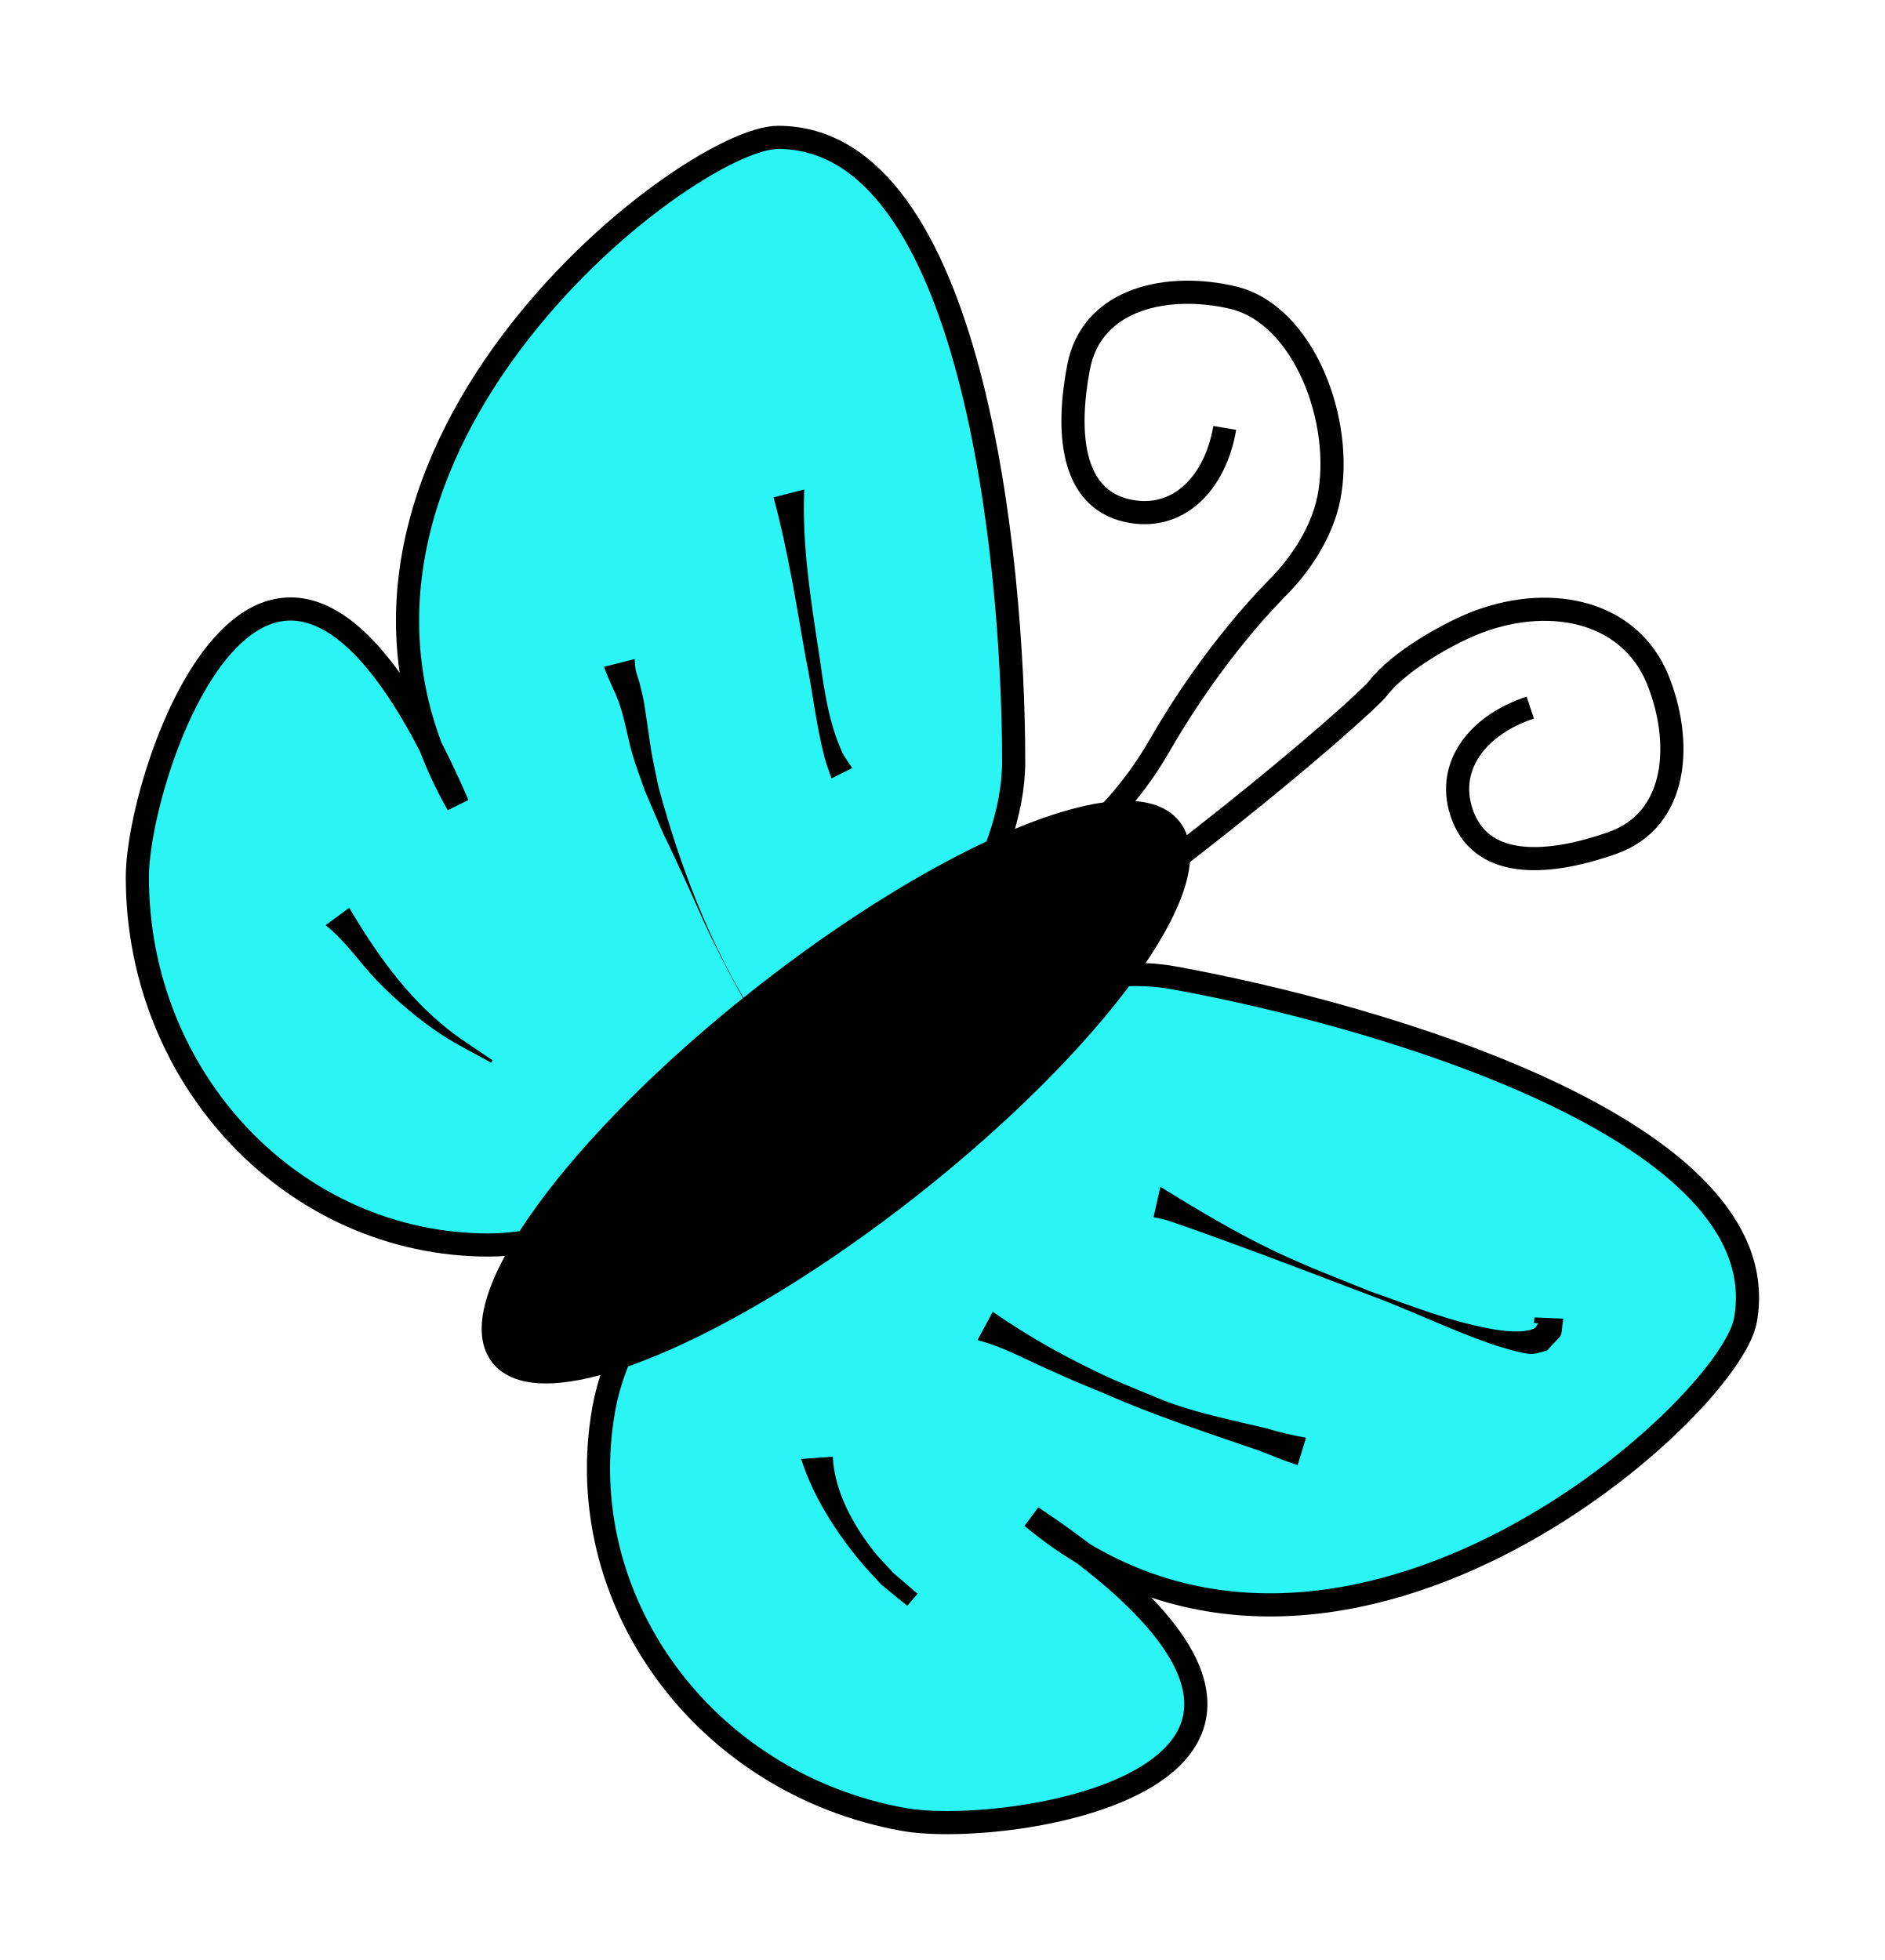
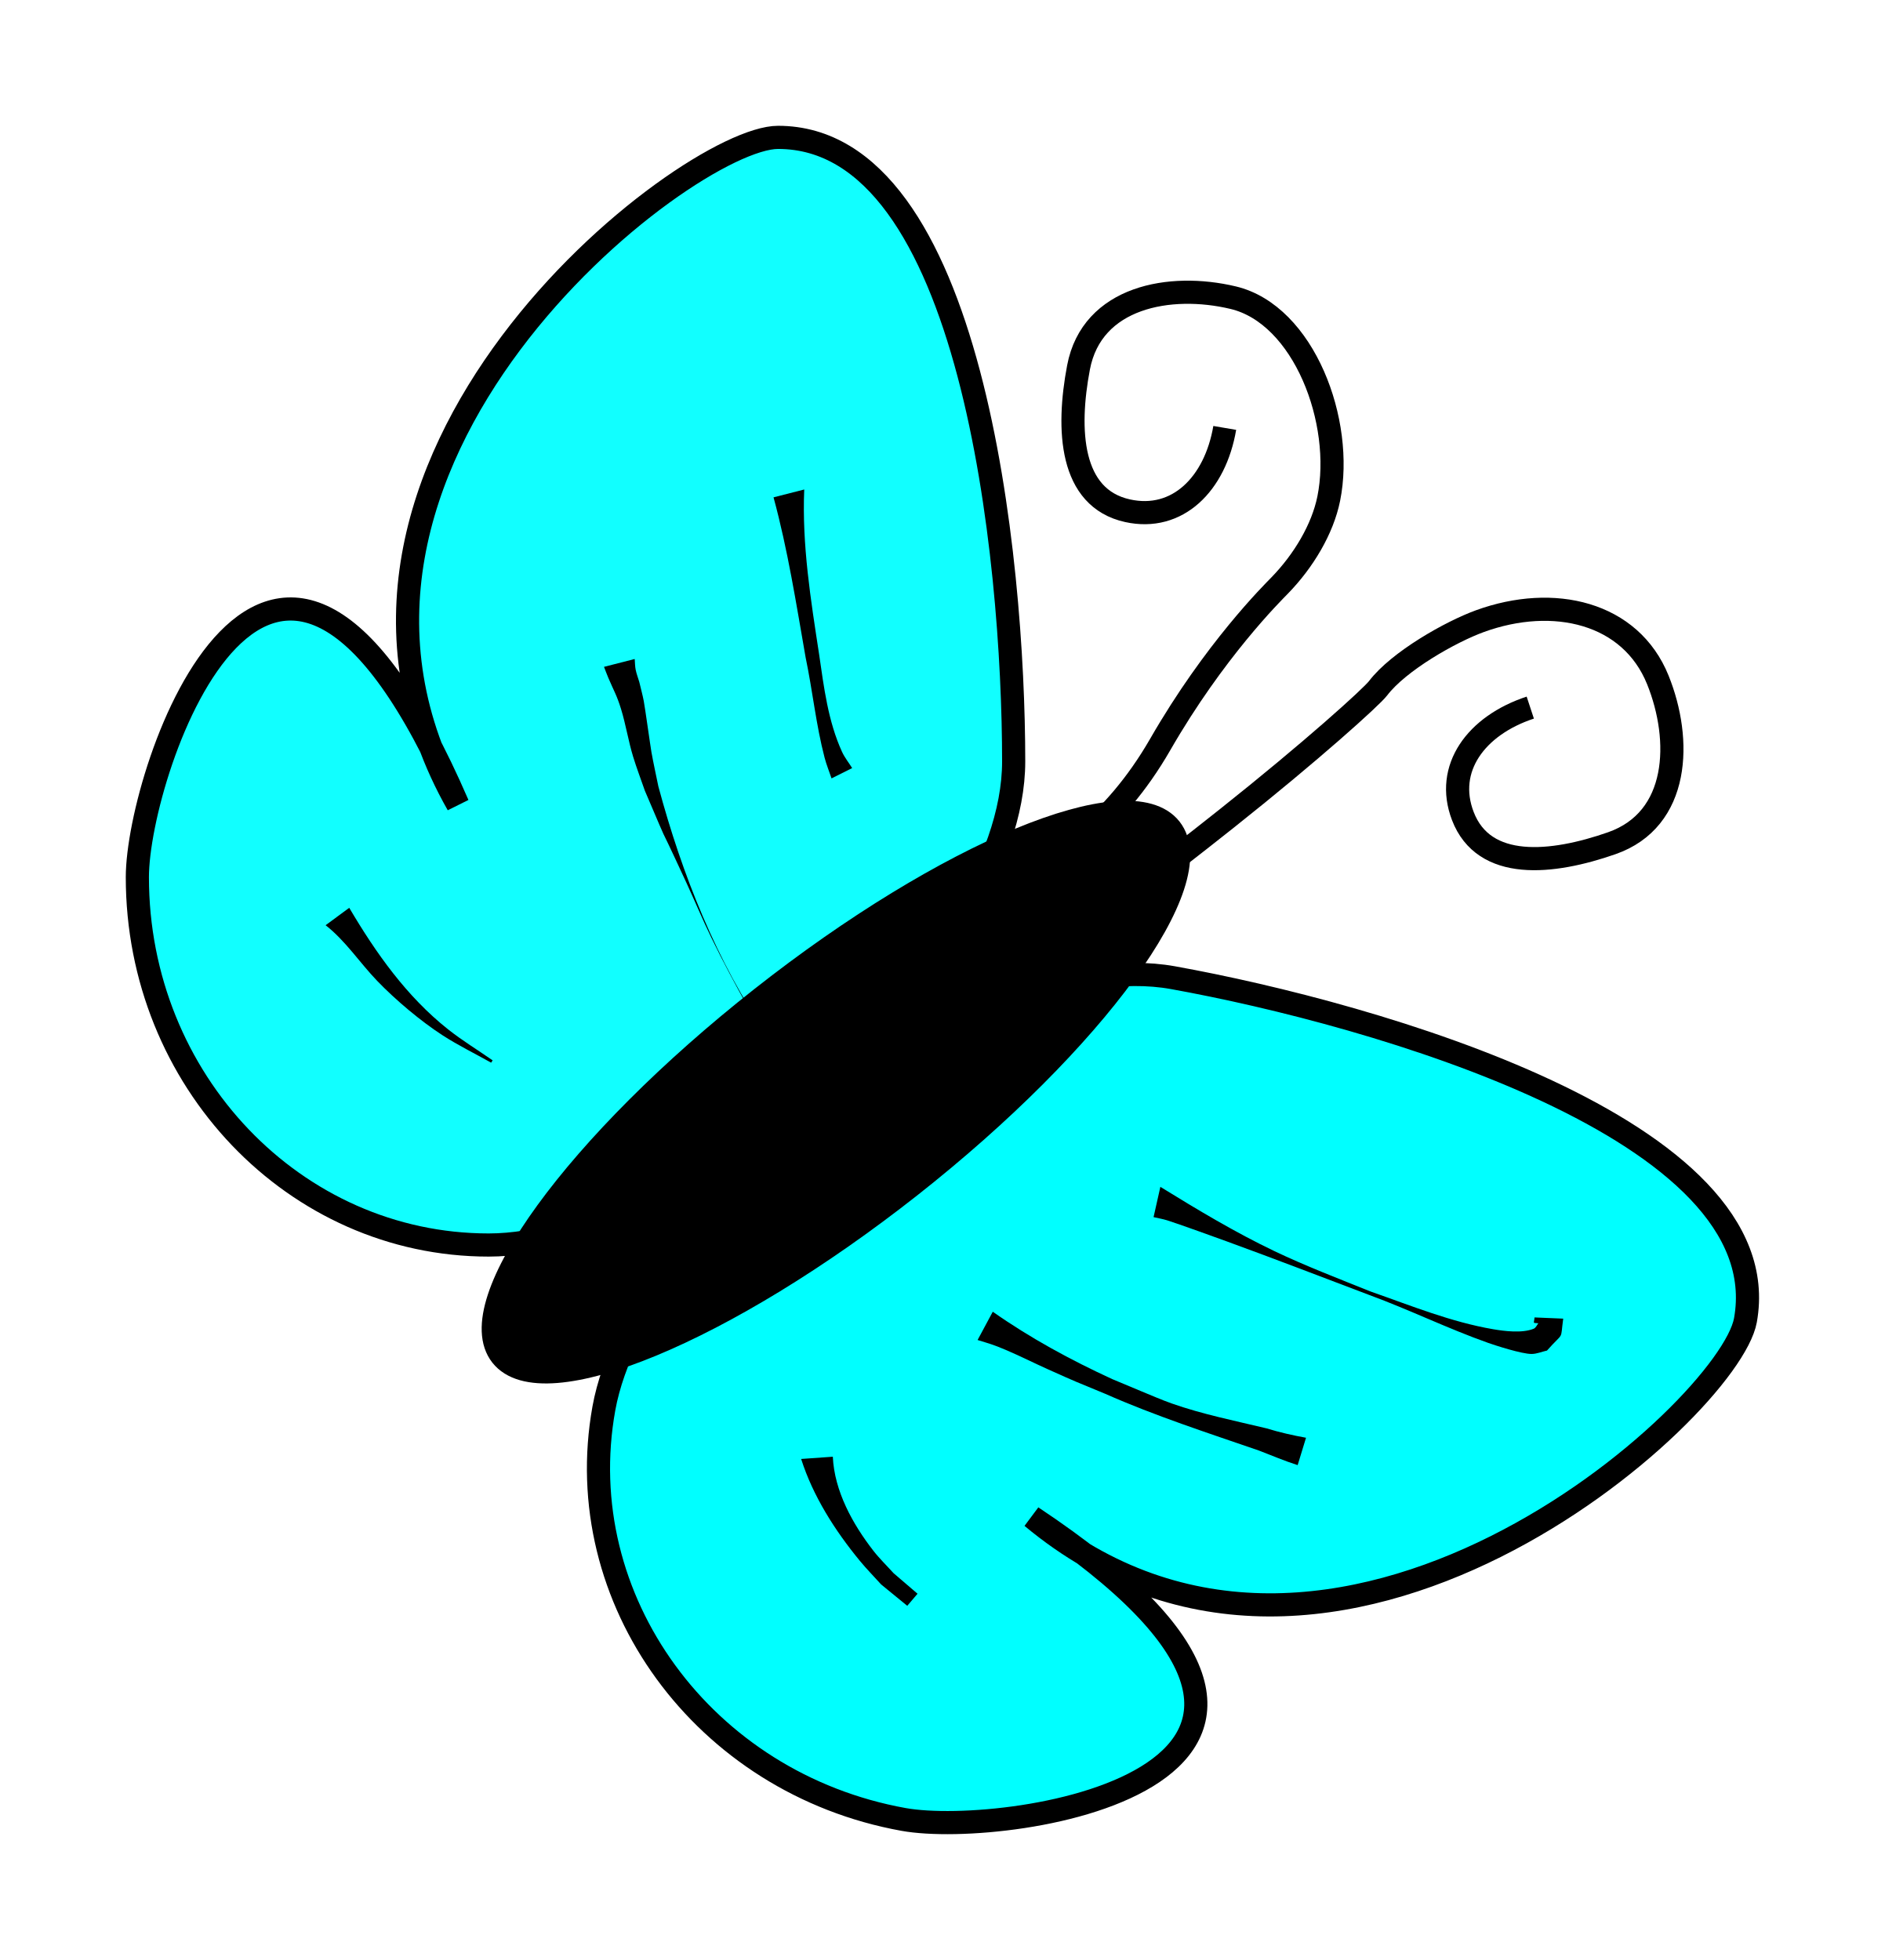
<svg xmlns="http://www.w3.org/2000/svg" width="74.923" height="77.923" id="svg10560" version="1.1">
  <defs id="defs10562">
    </defs>
  <g id="layer1" transform="translate(1.766945,-126.3767)">
    <g id="layer1-54" transform="translate(239.835,239.3412)">
      <g transform="matrix(0.6817788,0.7315584,-0.7315584,0.6817788,280.4318,-146.5237)" id="g3199" />
      <g transform="translate(-227.1429,-28.57143)" id="g3464">
        <g id="layer1-0" transform="matrix(0.06725509,0,0,0.06725509,-12.94947,-73.82934)">
-           <g id="g12641" transform="matrix(1.710208,0,0,1.710208,-1391.839,-1820.725)">
-             <path style="fill:#2af4f4;fill-opacity:1;fill-rule:evenodd;stroke:#000000;stroke-width:8;stroke-linecap:round;stroke-linejoin:miter;stroke-miterlimit:4;stroke-opacity:1;stroke-dashoffset:0" d="m 1151.044,1235.976 c 0,70.219 -114.365,167.143 -181.429,167.143 -67.063,0 -121.429,-56.924 -121.429,-127.143 0,-37.07 46.58,-173.292 110.753,-25.103 -66.956,-117.925 79.017,-230.611 110.676,-230.611 67.063,0 81.429,145.495 81.429,215.714 z" id="path10711" />
-             <path id="path11224" d="m 1206.093,1310.713 c -69.105,-12.458 -184.781,82.898 -196.679,148.898 -11.898,65.999 34.478,129.601 103.583,142.059 36.482,6.577 178.807,-15.097 44.354,-104.542 104.176,86.815 240.971,-36.85 246.588,-68.007 11.898,-65.999 -128.741,-105.949 -197.846,-118.407 z" style="fill:#2af4f4;fill-opacity:1;fill-rule:evenodd;stroke:#000000;stroke-width:8;stroke-linecap:round;stroke-linejoin:miter;stroke-miterlimit:4;stroke-opacity:1;stroke-dashoffset:0" />
-             <path style="fill:#000000;fill-opacity:1;fill-rule:evenodd;stroke:#000000;stroke-width:8;stroke-linecap:round;stroke-linejoin:miter;stroke-miterlimit:4;stroke-opacity:1;stroke-dasharray:none;stroke-dashoffset:0" id="path11226" d="m 497.143,556.648 c 0,22.88 -65.878,41.429 -147.143,41.429 -81.265,0 -147.143,-18.548 -147.143,-41.429 0,-22.88 65.878,-41.429 147.143,-41.429 81.265,0 147.143,18.548 147.143,41.429 z" transform="matrix(0.785624,-0.6187042,0.6187042,0.785624,470.2467,1129.493)" />
-             <path style="fill:none;stroke:#000000;stroke-width:8;stroke-linecap:butt;stroke-linejoin:miter;stroke-miterlimit:4;stroke-opacity:1;stroke-dasharray:none" d="m 1223.991,1120.689 c -3.317,19.436 -16.358,32.421 -33.596,28.624 -19.915,-4.387 -21.024,-28.013 -16.941,-49.527 4.642,-24.458 31.638,-29.32 53.443,-24.116 24.473,5.84 38.399,42.915 33.036,69.462 -2.136,10.573 -8.711,21.537 -16.922,29.985 -2.621,2.696 -22.569,22.411 -41.322,54.993 -32.071,55.723 -83.225,55.272 -86.329,56.586" id="path11230" />
-             <path style="fill:none;stroke:#000000;stroke-width:8;stroke-linecap:butt;stroke-linejoin:miter;stroke-miterlimit:4;stroke-opacity:1;stroke-dasharray:none" d="m 1329.582,1217.361 c -18.727,6.169 -29.63,20.995 -23.313,37.477 7.298,19.042 30.827,16.628 51.495,9.392 23.497,-8.225 24.293,-35.644 15.906,-56.434 -9.413,-23.333 -36.024,-29.574 -61.478,-20.325 -10.138,3.684 -28.084,13.836 -35.218,23.21 -2.277,2.992 -22.848,21.609 -52.282,44.996 -50.337,39.996 -56.431,41.018 -57.269,44.282" id="path11230-8" />
-             <path style="fill:#000000;fill-opacity:1;fill-rule:evenodd;stroke:none" id="path11506" d="m 1201.74,1383.015 c 12.838,7.914 25.832,15.724 39.457,22.232 10.616,5.071 22.362,9.584 33.259,13.962 13.875,4.855 27.72,10.52 42.298,13.016 3.719,0.637 10.01,1.478 14.012,-0.173 0.763,-0.315 1.074,-1.253 1.611,-1.88 -2.093,-0.253 -1.523,0.316 -1.322,-2.023 0,0 9.914,0.418 9.914,0.418 l 0,0 c -1.096,7.977 0.477,4.164 -5.609,11.031 -1.779,0.392 -3.515,1.169 -5.337,1.177 -3.416,0.014 -12.624,-2.989 -14.967,-3.817 -13.933,-4.925 -27.245,-11.474 -41.114,-16.565 -16.398,-6.202 -32.749,-12.52 -49.223,-18.516 -2.128,-0.775 -17.111,-6.216 -20.67,-7.304 -1.526,-0.467 -3.107,-0.729 -4.66,-1.094 0,0 2.35,-10.463 2.35,-10.463 z" />
-             <path style="fill:#000000;fill-opacity:1;fill-rule:evenodd;stroke:none" id="path11508" d="m 1143.819,1426.176 c 12.929,9.088 26.927,16.688 41.267,23.283 3.376,1.412 6.741,2.849 10.127,4.235 3.481,1.425 6.927,2.949 10.475,4.199 10.61,3.739 21.821,5.977 32.745,8.598 4.481,1.378 9.039,2.411 13.645,3.247 0,0 -2.893,9.457 -2.893,9.457 l 0,0 c -4.554,-1.452 -8.907,-3.312 -13.369,-5.029 -17.854,-6.155 -35.856,-11.981 -53.155,-19.628 -11.292,-4.679 -8.958,-3.615 -19.766,-8.459 -4.898,-2.195 -9.692,-4.622 -14.63,-6.725 -4.293,-1.829 -5.64,-2.153 -9.694,-3.403 0,0 5.247,-9.775 5.247,-9.775 z" />
-             <path style="fill:#000000;fill-opacity:1;fill-rule:evenodd;stroke:none" id="path11510" d="m 1088.54,1476.293 c 0.531,11.861 6.868,23.313 14.025,32.513 2.133,2.742 4.65,5.164 6.975,7.746 2.759,2.367 5.518,4.734 8.277,7.102 0,0 -3.55,4.173 -3.55,4.173 l 0,0 c -3.005,-2.458 -6.011,-4.916 -9.016,-7.374 -2.465,-2.734 -5.057,-5.359 -7.395,-8.203 -8.556,-10.408 -16.157,-22.297 -20.261,-35.182 0,0 10.946,-0.775 10.946,-0.775 z" />
-             <path style="fill:#000000;fill-opacity:1;fill-rule:evenodd;stroke:none" id="path11512" d="m 1078.66,1141.974 c -0.811,19.133 2.262,38.152 5.146,57 1.652,11.33 3.089,23.126 7.917,33.673 0.918,2.006 2.332,3.745 3.498,5.617 0,0 -7.124,3.564 -7.124,3.564 l 0,0 c -0.803,-2.399 -1.772,-4.749 -2.41,-7.197 -2.961,-11.356 -4.146,-23.153 -6.548,-34.62 -3.243,-18.513 -6.149,-37.174 -11.087,-55.325 0,0 10.609,-2.712 10.609,-2.712 z" />
-             <path style="fill:#000000;fill-opacity:1;fill-rule:evenodd;stroke:none" id="path11514" d="m 1020.072,1200.563 c 0.108,1.226 0.086,2.472 0.328,3.68 0.291,1.457 0.84,2.851 1.26,4.276 0.516,2.201 1.127,4.383 1.547,6.604 0.46,2.431 2.301,15.681 2.639,17.58 0.708,3.98 1.599,7.926 2.398,11.888 8.23,30.593 20.106,60.51 38.067,86.781 2.881,4.213 6.235,8.083 9.352,12.125 1.294,1.432 8.743,10.59 12.274,11.997 0.556,0.222 1.506,-1.634 0.913,-1.548 -2.538,0.367 -4.858,1.646 -7.287,2.469 0,0 10.306,-0.951 10.306,-0.951 l 0,0 c -2.382,2.828 -3.867,6.775 -7.146,8.484 -1.319,0.688 -2.38,-1.857 -3.236,-3.074 -3.396,-4.83 -4.307,-11.17 -8.369,-15.612 -9.151,-15.969 -18.515,-31.84 -26.568,-48.407 -3.043,-6.261 -5.719,-12.695 -8.639,-19.015 -12.748,-27.586 -3.634,-6.777 -14.325,-31.74 -1.354,-3.926 -2.85,-7.806 -4.061,-11.778 -1.651,-5.415 -2.514,-11.049 -4.172,-16.462 -1.461,-4.77 -2.522,-6.351 -4.418,-10.826 -0.525,-1.239 -0.981,-2.505 -1.472,-3.758 0,0 10.609,-2.712 10.609,-2.712 z" />
-             <path style="fill:#000000;fill-opacity:1;fill-rule:evenodd;stroke:none" id="path11520" d="m 921.416,1286.563 c 9.19,15.585 19.819,30.646 34.136,41.993 4.909,3.891 10.281,7.158 15.421,10.737 0,0 -0.523,0.798 -0.523,0.798 l 0,0 c -5.566,-3.136 -11.331,-5.942 -16.698,-9.409 -7.606,-4.912 -16.326,-12.255 -22.685,-18.868 -6.036,-6.277 -10.876,-13.793 -17.818,-19.232 0,0 8.167,-6.019 8.167,-6.019 z" />
-           </g>
+           <path id="path10711" d="m 576.686,293.052 c 0,120.089 -195.589,285.849 -310.281,285.849 -114.692,0 -207.668,-97.352 -207.668,-217.441 0,-63.397 79.662,-296.365 189.41,-42.932 -114.508,-201.676 135.135,-394.393 189.279,-394.393 114.692,0 139.26,248.827 139.26,368.916 z" style="fill:#00ffff;fill-opacity:0.933;fill-rule:evenodd;stroke:#000000;stroke-width:13.682;stroke-linecap:round;stroke-linejoin:miter;stroke-miterlimit:4;stroke-opacity:1;stroke-dashoffset:0" />
+           <path style="fill:#00ffff;fill-opacity:1;fill-rule:evenodd;stroke:#000000;stroke-width:13.682;stroke-linecap:round;stroke-linejoin:miter;stroke-miterlimit:4;stroke-opacity:1;stroke-dashoffset:0" d="M 670.831,420.867 C 552.647,399.562 354.817,562.64 334.469,675.513 c -20.347,112.873 58.965,221.645 177.149,242.95 62.392,11.247 305.796,-25.82 75.854,-178.789 C 765.634,888.145 999.583,676.652 1009.189,623.367 1029.536,510.494 789.015,442.172 670.831,420.867 z" id="path11224" />
+           <path transform="matrix(1.34358,-1.058113,1.058113,1.34358,-587.6189,110.9426)" d="m 497.143,556.648 a 147.143,41.429 0 1 1 -294.286,0 147.143,41.429 0 1 1 294.286,0 z" id="path11226" style="fill:#000000;fill-opacity:1;fill-rule:evenodd;stroke:#000000;stroke-width:8;stroke-linecap:round;stroke-linejoin:miter;stroke-miterlimit:4;stroke-opacity:1;stroke-dasharray:none;stroke-dashoffset:0" />
+           <path id="path11230" d="m 701.44,95.886 c -5.673,33.24 -27.975,55.447 -57.456,48.952 -34.058,-7.503 -35.956,-47.908 -28.973,-84.702 7.938,-41.829 54.107,-50.144 91.399,-41.244 41.853,9.988 65.67,73.394 56.498,118.794 -3.653,18.083 -14.898,36.833 -28.939,51.28 -4.482,4.612 -38.598,38.327 -70.669,94.05 -54.848,95.297 -142.333,94.526 -147.64,96.774" style="fill:none;stroke:#000000;stroke-width:13.682;stroke-linecap:butt;stroke-linejoin:miter;stroke-miterlimit:4;stroke-opacity:1;stroke-dasharray:none" />
+           <path id="path11230-8" d="m 882.024,261.217 c -32.028,10.55 -50.674,35.905 -39.869,64.094 12.482,32.565 52.72,28.436 88.068,16.063 40.184,-14.067 41.546,-60.959 27.202,-96.514 -16.098,-39.904 -61.608,-50.578 -105.141,-34.76 -17.339,6.3 -48.03,23.662 -60.23,39.695 -3.894,5.118 -39.076,36.956 -89.413,76.952 -86.087,68.402 -96.509,70.15 -97.942,75.732" style="fill:none;stroke:#000000;stroke-width:13.682;stroke-linecap:butt;stroke-linejoin:miter;stroke-miterlimit:4;stroke-opacity:1;stroke-dasharray:none" />
+           <path d="m 663.387,544.52 c 21.956,13.535 44.179,26.892 67.48,38.021 18.156,8.672 38.244,16.39 56.879,23.878 23.73,8.303 47.407,17.991 72.339,22.259 6.359,1.089 17.119,2.528 23.964,-0.296 1.304,-0.538 1.837,-2.143 2.755,-3.215 -3.579,-0.433 -2.604,0.541 -2.261,-3.461 0,0 16.954,0.714 16.954,0.714 l 0,0 c -1.874,13.643 0.817,7.121 -9.593,18.866 -3.042,0.671 -6.012,2 -9.127,2.013 -5.842,0.024 -21.59,-5.111 -25.596,-6.527 -23.829,-8.422 -46.595,-19.624 -70.313,-28.33 -28.044,-10.608 -56.007,-21.411 -84.182,-31.667 -3.64,-1.325 -29.264,-10.63 -35.35,-12.491 -2.609,-0.798 -5.313,-1.247 -7.969,-1.87 0,0 4.02,-17.895 4.02,-17.895 z" id="path11506" style="fill:#000000;fill-opacity:1;fill-rule:evenodd;stroke:none" />
+           <path d="m 564.331,618.333 c 22.111,15.543 46.051,28.54 70.576,39.818 5.773,2.414 11.528,4.872 17.319,7.243 5.954,2.438 11.847,5.043 17.915,7.182 18.145,6.395 37.318,10.221 56.001,14.705 7.663,2.357 15.459,4.124 23.336,5.553 0,0 -4.948,16.173 -4.948,16.173 l 0,0 c -7.788,-2.483 -15.233,-5.664 -22.864,-8.601 -30.534,-10.527 -61.322,-20.49 -90.906,-33.567 -19.312,-8.002 -15.321,-6.183 -33.804,-14.466 -8.376,-3.754 -16.575,-7.905 -25.02,-11.502 -7.342,-3.127 -9.646,-3.682 -16.579,-5.82 0,0 8.973,-16.718 8.973,-16.718 z" id="path11508" style="fill:#000000;fill-opacity:1;fill-rule:evenodd;stroke:none" />
+           <path d="m 469.792,704.043 c 0.909,20.286 11.746,39.87 23.986,55.604 3.649,4.69 7.953,8.831 11.929,13.247 4.718,4.048 9.437,8.097 14.155,12.145 0,0 -6.072,7.138 -6.072,7.138 l 0,0 c -5.14,-4.204 -10.28,-8.407 -15.42,-12.61 -4.216,-4.676 -8.649,-9.166 -12.647,-14.029 -14.633,-17.799 -27.631,-38.132 -34.651,-60.169 0,0 18.719,-1.325 18.719,-1.325 z" id="path11510" style="fill:#000000;fill-opacity:1;fill-rule:evenodd;stroke:none" />
+           <path d="m 452.895,132.288 c -1.387,32.722 3.868,65.248 8.8,97.482 2.826,19.377 5.283,39.55 13.54,57.588 1.57,3.43 3.988,6.404 5.982,9.606 0,0 -12.184,6.095 -12.184,6.095 l 0,0 c -1.374,-4.102 -3.03,-8.121 -4.122,-12.308 -5.064,-19.421 -7.09,-39.596 -11.199,-59.208 -5.546,-31.662 -10.515,-63.576 -18.961,-94.617 0,0 18.144,-4.639 18.144,-4.639 z" id="path11512" style="fill:#000000;fill-opacity:1;fill-rule:evenodd;stroke:none" />
+           <path d="m 352.696,232.487 c 0.186,2.098 0.147,4.228 0.561,6.293 0.497,2.492 1.436,4.875 2.154,7.313 0.882,3.765 1.928,7.495 2.646,11.295 0.786,4.157 3.936,26.817 4.514,30.065 1.212,6.807 2.734,13.554 4.101,20.331 14.076,52.321 34.385,103.485 65.103,148.413 4.927,7.206 10.663,13.824 15.994,20.736 2.213,2.448 14.952,18.111 20.991,20.518 0.952,0.379 2.576,-2.794 1.562,-2.647 -4.341,0.627 -8.309,2.815 -12.463,4.222 0,0 17.625,-1.627 17.625,-1.627 l 0,0 c -4.074,4.836 -6.613,11.587 -12.221,14.509 -2.256,1.176 -4.071,-3.176 -5.534,-5.258 -5.807,-8.261 -7.366,-19.103 -14.313,-26.699 -15.65,-27.31 -31.665,-54.453 -45.437,-82.786 -5.205,-10.708 -9.78,-21.712 -14.774,-32.52 -21.801,-47.177 -6.214,-11.59 -24.499,-54.281 -2.315,-6.714 -4.873,-13.35 -6.945,-20.143 -2.824,-9.26 -4.3,-18.896 -7.135,-28.153 -2.498,-8.158 -4.313,-10.862 -7.556,-18.515 -0.898,-2.118 -1.678,-4.284 -2.517,-6.427 0,0 18.144,-4.639 18.144,-4.639 z" id="path11514" style="fill:#000000;fill-opacity:1;fill-rule:evenodd;stroke:none" />
+           <path d="m 183.974,379.565 c 15.716,26.654 33.895,52.411 58.38,71.817 8.395,6.654 17.583,12.242 26.374,18.362 0,0 -0.895,1.365 -0.895,1.365 l 0,0 c -9.519,-5.364 -19.379,-10.163 -28.557,-16.091 -13.007,-8.401 -27.92,-20.958 -38.797,-32.269 -10.323,-10.735 -18.601,-23.59 -30.473,-32.891 0,0 13.967,-10.294 13.967,-10.294 z" id="path11520" style="fill:#000000;fill-opacity:1;fill-rule:evenodd;stroke:none" />
        </g>
      </g>
    </g>
  </g>
</svg>
